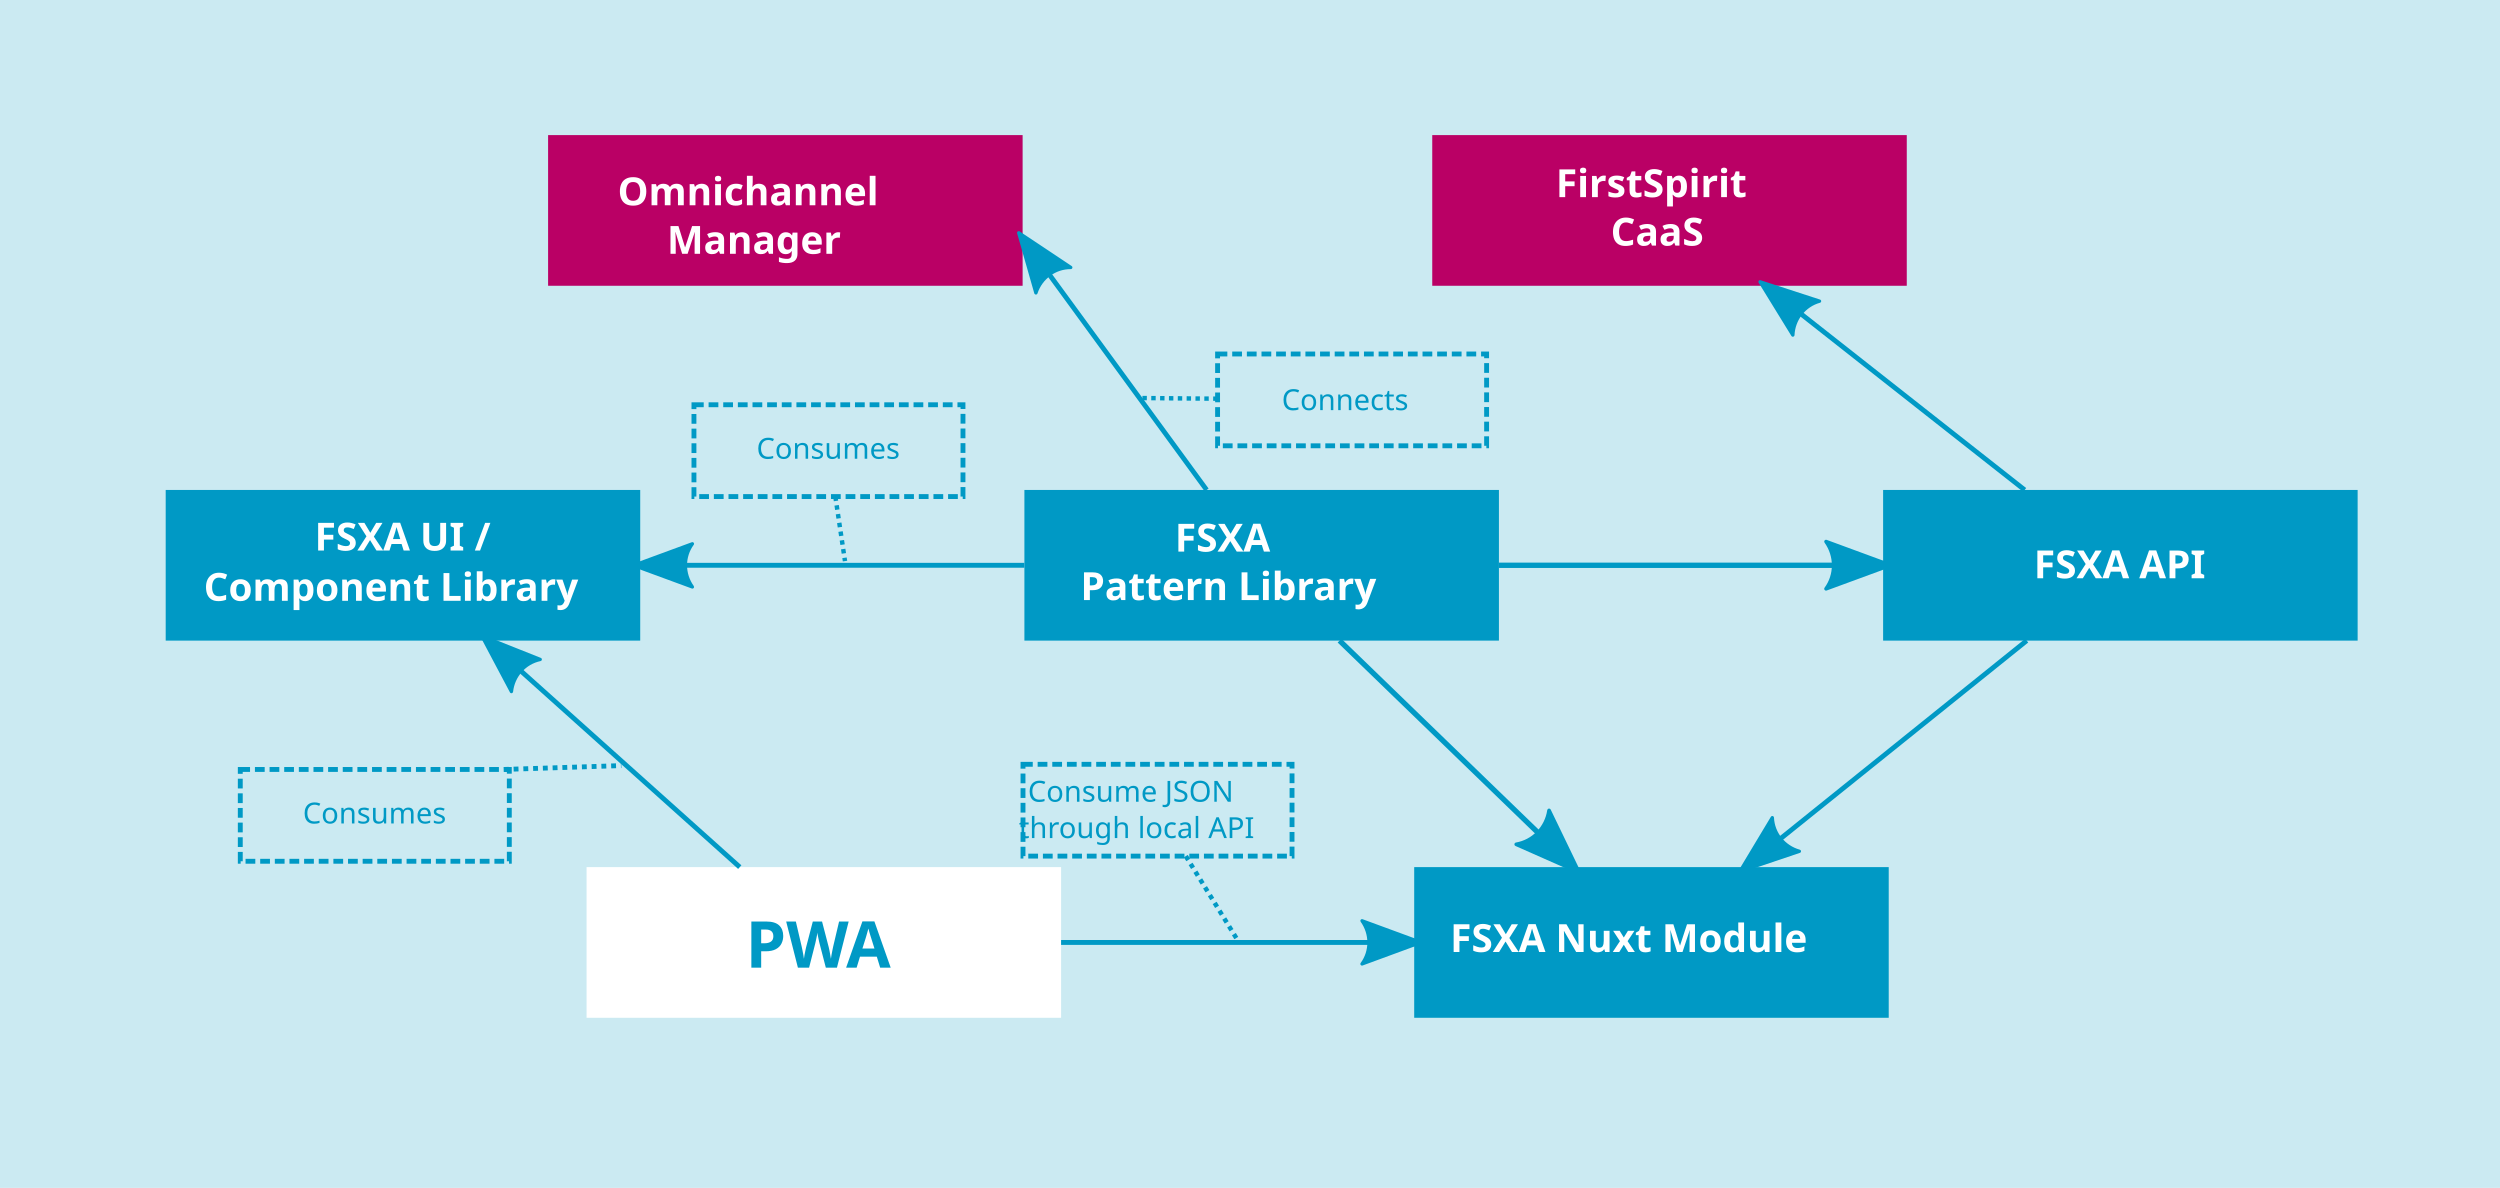
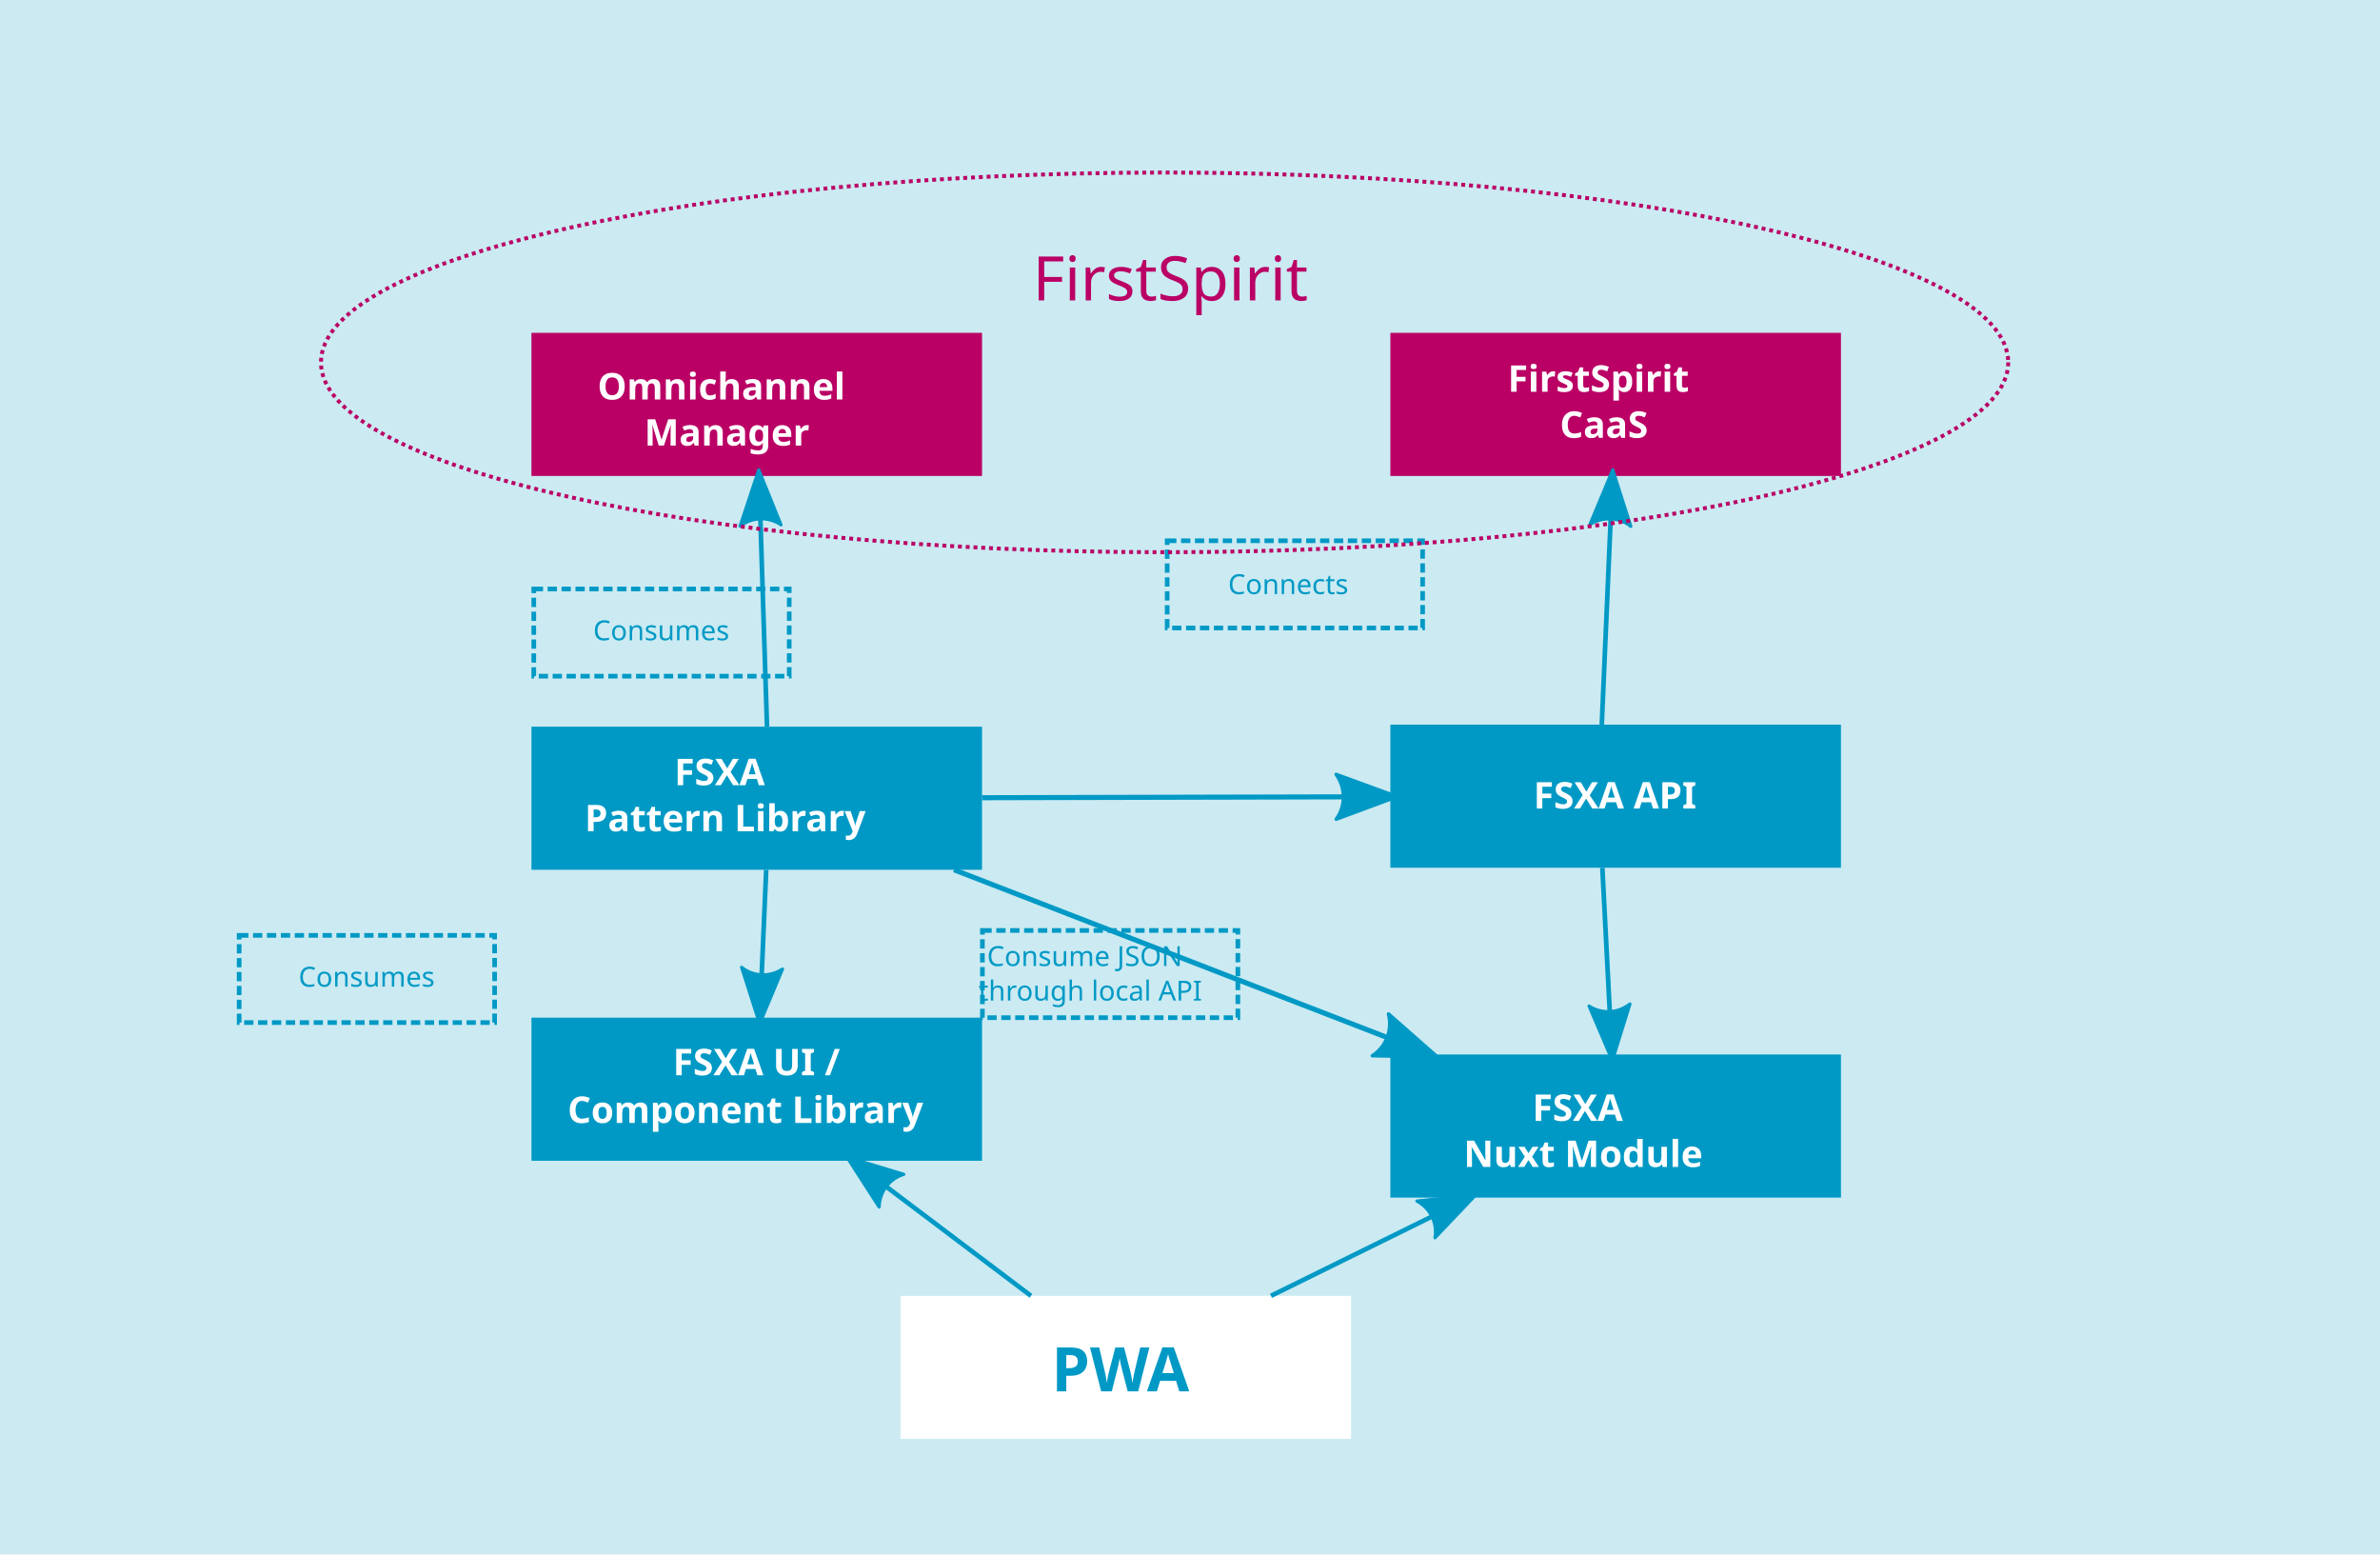
- <svg xmlns="http://www.w3.org/2000/svg" width="545.632mm" height="259.251mm" viewBox="0 0 545.632 259.251" version="1.1" id="svg8">
+ <svg xmlns="http://www.w3.org/2000/svg" width="547.03mm" height="357.111mm" viewBox="0 0 547.03 357.111" version="1.1" id="svg8">
  <defs id="defs2">
    <marker style="overflow:visible" id="marker6656" refX="0" refY="0" orient="auto">
      <path transform="matrix(-1.1,0,0,-1.1,-1.1,0)" d="M 8.719,4.034 -2.207,0.016 8.719,-4.002 c -1.745,2.372 -1.735,5.617 -6e-7,8.035 z" style="fill:#0099c5;fill-opacity:1;fill-rule:evenodd;stroke:#0099c5;stroke-width:0.625;stroke-linejoin:round;stroke-opacity:1" id="path6654" />
    </marker>
    <marker orient="auto" refY="0" refX="0" id="marker6488" style="overflow:visible">
      <path id="path6486" style="fill:#0099c5;fill-opacity:1;fill-rule:evenodd;stroke:#0099c5;stroke-width:0.625;stroke-linejoin:round;stroke-opacity:1" d="M 8.719,4.034 -2.207,0.016 8.719,-4.002 c -1.745,2.372 -1.735,5.617 -6e-7,8.035 z" transform="matrix(-1.1,0,0,-1.1,-1.1,0)" />
    </marker>
    <marker style="overflow:visible" id="marker6358" refX="0" refY="0" orient="auto">
      <path transform="matrix(-1.1,0,0,-1.1,-1.1,0)" d="M 8.719,4.034 -2.207,0.016 8.719,-4.002 c -1.745,2.372 -1.735,5.617 -6e-7,8.035 z" style="fill:#0099c5;fill-opacity:1;fill-rule:evenodd;stroke:#0099c5;stroke-width:0.625;stroke-linejoin:round;stroke-opacity:1" id="path6356" />
    </marker>
    <marker orient="auto" refY="0" refX="0" id="marker6280" style="overflow:visible">
      <path id="path6278" style="fill:#0099c5;fill-opacity:1;fill-rule:evenodd;stroke:#0099c5;stroke-width:0.625;stroke-linejoin:round;stroke-opacity:1" d="M 8.719,4.034 -2.207,0.016 8.719,-4.002 c -1.745,2.372 -1.735,5.617 -6e-7,8.035 z" transform="matrix(-1.1,0,0,-1.1,-1.1,0)" />
    </marker>
    <marker style="overflow:visible" id="marker6208" refX="0" refY="0" orient="auto">
      <path transform="matrix(-1.1,0,0,-1.1,-1.1,0)" d="M 8.719,4.034 -2.207,0.016 8.719,-4.002 c -1.745,2.372 -1.735,5.617 -6e-7,8.035 z" style="fill:#0099c5;fill-opacity:1;fill-rule:evenodd;stroke:#0099c5;stroke-width:0.625;stroke-linejoin:round;stroke-opacity:1" id="path6206" />
    </marker>
    <marker style="overflow:visible" id="marker5626" refX="0" refY="0" orient="auto">
      <path transform="matrix(-1.1,0,0,-1.1,-1.1,0)" d="M 8.719,4.034 -2.207,0.016 8.719,-4.002 c -1.745,2.372 -1.735,5.617 -6e-7,8.035 z" style="fill:#0099c5;fill-opacity:1;fill-rule:evenodd;stroke:#0099c5;stroke-width:0.625;stroke-linejoin:round;stroke-opacity:1" id="path5624" />
    </marker>
    <marker orient="auto" refY="0" refX="0" id="marker5542" style="overflow:visible">
      <path id="path5540" style="fill:#0099c5;fill-opacity:1;fill-rule:evenodd;stroke:#0099c5;stroke-width:0.625;stroke-linejoin:round;stroke-opacity:1" d="M 8.719,4.034 -2.207,0.016 8.719,-4.002 c -1.745,2.372 -1.735,5.617 -6e-7,8.035 z" transform="matrix(-1.1,0,0,-1.1,-1.1,0)" />
    </marker>
    <marker style="overflow:visible" id="marker5362" refX="0" refY="0" orient="auto">
      <path transform="matrix(-1.1,0,0,-1.1,-1.1,0)" d="M 8.719,4.034 -2.207,0.016 8.719,-4.002 c -1.745,2.372 -1.735,5.617 -6e-7,8.035 z" style="fill:#000000;fill-opacity:1;fill-rule:evenodd;stroke:#000000;stroke-width:0.625;stroke-linejoin:round;stroke-opacity:1" id="path5360" />
    </marker>
    <marker orient="auto" refY="0" refX="0" id="Arrow2Lend" style="overflow:visible">
      <path id="path4917" style="fill:#0099c5;fill-opacity:1;fill-rule:evenodd;stroke:#0099c5;stroke-width:0.625;stroke-linejoin:round;stroke-opacity:1" d="M 8.719,4.034 -2.207,0.016 8.719,-4.002 c -1.745,2.372 -1.735,5.617 -6e-7,8.035 z" transform="matrix(-1.1,0,0,-1.1,-1.1,0)" />
    </marker>
    <marker orient="auto" refY="0" refX="0" id="Arrow1Lend" style="overflow:visible">
      <path id="path4899" d="M 0,0 5,-5 -12.5,0 5,5 Z" style="fill:#000000;fill-opacity:1;fill-rule:evenodd;stroke:#000000;stroke-width:1pt;stroke-opacity:1" transform="matrix(-0.8,0,0,-0.8,-10,0)" />
    </marker>
    <marker orient="auto" refY="0" refX="0" id="Arrow1Lstart" style="overflow:visible">
      <path id="path4896" d="M 0,0 5,-5 -12.5,0 5,5 Z" style="fill:#0099c5;fill-opacity:1;fill-rule:evenodd;stroke:#0099c5;stroke-width:1pt;stroke-opacity:1" transform="matrix(0.8,0,0,0.8,10,0)" />
    </marker>
    <marker orient="auto" refY="0" refX="0" id="marker5542-9" style="overflow:visible">
      <path id="path5540-2" style="fill:#0099c5;fill-opacity:1;fill-rule:evenodd;stroke:#0099c5;stroke-width:0.625;stroke-linejoin:round;stroke-opacity:1" d="M 8.719,4.034 -2.207,0.016 8.719,-4.002 c -1.745,2.372 -1.735,5.617 -6e-7,8.035 z" transform="matrix(-1.1,0,0,-1.1,-1.1,0)" />
    </marker>
  </defs>
-   <g id="layer1" transform="translate(238.1328,97.9661)">
-     <rect style="fill:#cbeaf2;fill-opacity:1;stroke-width:0.766" id="rect4754" width="545.632" height="259.251" x="-238.133" y="-97.966" />
+   <g id="layer1" transform="translate(240.6597,144.9653)">
+     <rect style="fill:#cbeaf2;fill-opacity:1;stroke-width:0.9" id="rect4754" width="547.03" height="357.111" x="-240.66" y="-144.965" />
    <text xml:space="preserve" style="font-style:normal;font-weight:normal;font-size:4.939px;line-height:1.25;font-family:sans-serif;letter-spacing:0px;word-spacing:0px;fill:#000000;fill-opacity:1;stroke:none;stroke-width:0.265" x="56.318" y="35.062" id="text4579">
      <tspan id="tspan4577" x="56.318" y="39.432" style="fill:#ffffff;fill-opacity:1;stroke-width:0.265" />
      <tspan x="56.318" y="45.606" style="fill:#ffffff;fill-opacity:1;stroke-width:0.265" id="tspan4581" />
    </text>
-     <g id="g4656" transform="translate(-61.04486,-19.2922)">
+     <g id="g4656" transform="translate(-164.9995,-6.244251)">
      <rect y="28.259" x="46.491" height="32.884" width="103.565" id="rect4551" style="fill:#0099c5;fill-opacity:1;stroke-width:0.265" />
      <text id="text4585" y="41.71" x="95.511" style="font-style:normal;font-weight:normal;font-size:4.939px;line-height:1.25;font-family:sans-serif;letter-spacing:0px;word-spacing:0px;fill:#000000;fill-opacity:1;stroke:none;stroke-width:0.265" xml:space="preserve">
        <tspan style="font-style:normal;font-variant:normal;font-weight:bold;font-stretch:normal;font-size:8.467px;font-family:sans-serif;-inkscape-font-specification:'sans-serif Bold';text-align:center;text-anchor:middle;fill:#ffffff;fill-opacity:1;stroke-width:0.265" y="41.71" x="95.511" id="tspan4583">FSXA</tspan>
        <tspan style="font-style:normal;font-variant:normal;font-weight:bold;font-stretch:normal;font-size:8.467px;font-family:sans-serif;-inkscape-font-specification:'sans-serif Bold';text-align:center;text-anchor:middle;fill:#ffffff;fill-opacity:1;stroke-width:0.265" y="52.293" x="95.511" id="tspan4848">Pattern Library</tspan>
      </text>
    </g>
-     <g id="g4663" transform="translate(-304.7793,-75.42166)">
+     <g id="g4663" transform="translate(-221.3179,4.494705)">
      <rect y="84.388" x="102.81" height="32.884" width="103.565" id="rect4551-7" style="fill:#0099c5;fill-opacity:1;stroke-width:0.265" />
      <text id="text4585-5" y="108.579" x="111.125" style="font-style:normal;font-weight:normal;font-size:4.939px;line-height:1.25;font-family:sans-serif;letter-spacing:0px;word-spacing:0px;fill:#000000;fill-opacity:1;stroke:none;stroke-width:0.265" xml:space="preserve">
        <tspan style="font-style:normal;font-variant:normal;font-weight:bold;font-stretch:normal;font-size:8.467px;font-family:sans-serif;-inkscape-font-specification:'sans-serif Bold';fill:#ffffff;fill-opacity:1;stroke-width:0.265" y="108.579" x="111.125" id="tspan4583-3">Component Library</tspan>
      </text>
      <text id="text4589-5" y="97.618" x="135.315" style="font-style:normal;font-weight:normal;font-size:4.939px;line-height:1.25;font-family:sans-serif;letter-spacing:0px;word-spacing:0px;fill:#000000;fill-opacity:1;stroke:none;stroke-width:0.265" xml:space="preserve">
        <tspan style="font-style:normal;font-variant:normal;font-weight:bold;font-stretch:normal;font-size:8.467px;font-family:sans-serif;-inkscape-font-specification:'sans-serif Bold';fill:#ffffff;fill-opacity:1;stroke-width:0.265" y="97.618" x="135.315" id="tspan4587-6">FSXA UI /</tspan>
      </text>
    </g>
-     <rect style="fill:#0099c5;fill-opacity:1;stroke-width:0.265" id="rect4551-9" width="103.565" height="32.884" x="172.862" y="8.967" />
-     <text xml:space="preserve" style="font-style:normal;font-weight:normal;font-size:4.939px;line-height:1.25;font-family:sans-serif;letter-spacing:0px;word-spacing:0px;fill:#000000;fill-opacity:1;stroke:none;stroke-width:0.265" x="205.762" y="28.244" id="text4585-1">
-       <tspan id="tspan4583-2" x="205.762" y="28.244" style="font-style:normal;font-variant:normal;font-weight:bold;font-stretch:normal;font-size:8.467px;font-family:sans-serif;-inkscape-font-specification:'sans-serif Bold';fill:#ffffff;fill-opacity:1;stroke-width:0.265">FSXA API</tspan>
-     </text>
-     <g id="g4861">
-       <rect y="91.284" x="70.52" height="32.884" width="103.565" id="rect4551-9-7" style="fill:#0099c5;fill-opacity:1;stroke-width:0.265" />
-       <text id="text4585-1-0" y="109.805" x="78.363" style="font-style:normal;font-weight:normal;font-size:4.939px;line-height:1.25;font-family:sans-serif;letter-spacing:0px;word-spacing:0px;fill:#000000;fill-opacity:1;stroke:none;stroke-width:0.265" xml:space="preserve">
-         <tspan style="font-style:normal;font-variant:normal;font-weight:bold;font-stretch:normal;font-size:8.467px;font-family:sans-serif;-inkscape-font-specification:'sans-serif Bold';fill:#ffffff;fill-opacity:1;stroke-width:0.265" y="109.805" x="78.363" id="tspan4583-2-9">FSXA Nuxt Module</tspan>
+     <g id="g7594" transform="translate(-93.95427,12.58195)">
+       <rect y="8.967" x="172.862" height="32.884" width="103.565" id="rect4551-9" style="fill:#0099c5;fill-opacity:1;stroke-width:0.265" />
+       <text id="text4585-1" y="28.244" x="205.762" style="font-style:normal;font-weight:normal;font-size:4.939px;line-height:1.25;font-family:sans-serif;letter-spacing:0px;word-spacing:0px;fill:#000000;fill-opacity:1;stroke:none;stroke-width:0.265" xml:space="preserve">
+         <tspan style="font-style:normal;font-variant:normal;font-weight:bold;font-stretch:normal;font-size:8.467px;font-family:sans-serif;-inkscape-font-specification:'sans-serif Bold';fill:#ffffff;fill-opacity:1;stroke-width:0.265" y="28.244" x="205.762" id="tspan4583-2">FSXA API</tspan>
      </text>
    </g>
-     <g id="g4856" transform="translate(-1.133929,9.039963)">
+     <g id="g7615">
+       <g transform="translate(8.387965,6.057975)" id="g4861">
+         <rect style="fill:#0099c5;fill-opacity:1;stroke-width:0.265" id="rect4551-9-7" width="103.565" height="32.884" x="70.52" y="91.284" />
+         <text xml:space="preserve" style="font-style:normal;font-weight:normal;font-size:4.939px;line-height:1.25;font-family:sans-serif;letter-spacing:0px;word-spacing:0px;fill:#000000;fill-opacity:1;stroke:none;stroke-width:0.265" x="120.623" y="106.543" id="text4585-1-0">
+           <tspan id="tspan4583-2-9" x="120.623" y="106.543" style="font-style:normal;font-variant:normal;font-weight:bold;font-stretch:normal;font-size:8.467px;font-family:sans-serif;-inkscape-font-specification:'sans-serif Bold';text-align:center;text-anchor:middle;fill:#ffffff;fill-opacity:1;stroke-width:0.265">FSXA</tspan>
+           <tspan id="tspan7608" x="120.623" y="117.126" style="font-style:normal;font-variant:normal;font-weight:bold;font-stretch:normal;font-size:8.467px;font-family:sans-serif;-inkscape-font-specification:'sans-serif Bold';text-align:center;text-anchor:middle;fill:#ffffff;fill-opacity:1;stroke-width:0.265">Nuxt Module</tspan>
+         </text>
+       </g>
+     </g>
+     <g id="g4856" transform="translate(75.28975,70.5517)">
      <rect y="82.244" x="-108.978" height="32.884" width="103.565" id="rect4551-9-7-6" style="fill:#ffffff;fill-opacity:1;stroke-width:0.265" />
      <text id="text4585-1-0-0" y="104.194" x="-74.279" style="font-style:normal;font-weight:normal;font-size:4.939px;line-height:1.25;font-family:sans-serif;letter-spacing:0px;word-spacing:0px;fill:#0099c5;fill-opacity:1;stroke:none;stroke-width:0.265" xml:space="preserve">
        <tspan style="font-style:normal;font-variant:normal;font-weight:bold;font-stretch:normal;font-size:14.111px;font-family:sans-serif;-inkscape-font-specification:'sans-serif Bold';fill:#0099c5;fill-opacity:1;stroke-width:0.265" y="104.194" x="-74.279" id="tspan4583-2-9-6">PWA</tspan>
      </text>
    </g>
    <g id="g4867" transform="translate(-1.511905,-3.191504)">
      <rect y="-65.289" x="-116.997" height="32.884" width="103.565" id="rect4551-9-7-2" style="fill:#ba0065;fill-opacity:1;stroke-width:0.265" />
      <text id="text4585-1-0-8" y="-49.967" x="-67.566" style="font-style:normal;font-weight:normal;font-size:4.939px;line-height:1.25;font-family:sans-serif;letter-spacing:0px;word-spacing:0px;fill:#000000;fill-opacity:1;stroke:none;stroke-width:0.265" xml:space="preserve">
        <tspan style="font-style:normal;font-variant:normal;font-weight:bold;font-stretch:normal;font-size:8.467px;font-family:sans-serif;-inkscape-font-specification:'sans-serif Bold';text-align:center;text-anchor:middle;fill:#ffffff;fill-opacity:1;stroke-width:0.265" y="-49.967" x="-67.566" id="tspan4583-2-9-7">Omnichannel</tspan>
        <tspan id="tspan4846" style="font-style:normal;font-variant:normal;font-weight:bold;font-stretch:normal;font-size:8.467px;font-family:sans-serif;-inkscape-font-specification:'sans-serif Bold';text-align:center;text-anchor:middle;fill:#ffffff;fill-opacity:1;stroke-width:0.265" y="-39.383" x="-67.566">Manager</tspan>
      </text>
    </g>
-     <g id="g4872" transform="translate(-1.511905,-9.071429)">
+     <g id="g4872" transform="translate(2.93584,-9.071429)">
      <rect y="-59.409" x="75.972" height="32.884" width="103.565" id="rect4551-9-7-2-9" style="fill:#ba0065;fill-opacity:1;stroke-width:0.265" />
      <text id="text4585-1-0-8-2" y="-45.872" x="129.569" style="font-style:normal;font-weight:normal;font-size:4.939px;line-height:1.25;font-family:sans-serif;text-align:center;letter-spacing:0px;word-spacing:0px;text-anchor:middle;fill:#000000;fill-opacity:1;stroke:none;stroke-width:0.265" xml:space="preserve">
        <tspan style="font-style:normal;font-variant:normal;font-weight:bold;font-stretch:normal;font-size:8.467px;font-family:sans-serif;-inkscape-font-specification:'sans-serif Bold';text-align:center;text-anchor:middle;fill:#ffffff;fill-opacity:1;stroke-width:0.265" y="-45.872" x="129.569" id="tspan4583-2-9-7-0">FirstSpirit</tspan>
        <tspan style="font-style:normal;font-variant:normal;font-weight:bold;font-stretch:normal;font-size:8.467px;font-family:sans-serif;-inkscape-font-specification:'sans-serif Bold';text-align:center;text-anchor:middle;fill:#ffffff;fill-opacity:1;stroke-width:0.265" y="-35.289" x="129.569" id="tspan5761">CaaS</tspan>
      </text>
    </g>
-     <path style="fill:none;fill-rule:evenodd;stroke:#0099c5;stroke-width:1.165;stroke-linecap:butt;stroke-linejoin:miter;stroke-miterlimit:4;stroke-dasharray:none;stroke-opacity:1;marker-end:url(#marker6488)" d="M 54.221,41.851 105.31,91.284" id="path4882" />
-     <path style="fill:#0099c5;fill-opacity:1;fill-rule:evenodd;stroke:#0099c5;stroke-width:1.065;stroke-linecap:butt;stroke-linejoin:miter;stroke-miterlimit:4;stroke-dasharray:none;stroke-opacity:1;marker-end:url(#Arrow2Lend)" d="M -76.677,91.284 -131.84,41.851" id="path4886" />
-     <path style="fill:none;fill-rule:evenodd;stroke:#0099c5;stroke-width:1.065;stroke-linecap:butt;stroke-linejoin:miter;stroke-miterlimit:4;stroke-dasharray:none;stroke-opacity:1;marker-end:url(#marker5542)" d="M 25.221,8.967 -14.943,-46.025" id="path5264" />
-     <path style="fill:none;fill-rule:evenodd;stroke:#0099c5;stroke-width:1.065;stroke-linecap:butt;stroke-linejoin:miter;stroke-miterlimit:4;stroke-dasharray:none;stroke-opacity:1;marker-end:url(#marker5626)" d="m -14.554,25.409 -83.851,0" id="path5616" />
-     <g id="g5733">
+     <path style="fill:none;fill-rule:evenodd;stroke:#0099c5;stroke-width:1.165;stroke-linecap:butt;stroke-linejoin:miter;stroke-miterlimit:4;stroke-dasharray:none;stroke-opacity:1;marker-end:url(#marker6488)" d="M -21.381,54.899 88.229,97.342" id="path4882" />
+     <path style="fill:#0099c5;fill-opacity:1;fill-rule:evenodd;stroke:#0099c5;stroke-width:1.065;stroke-linecap:butt;stroke-linejoin:miter;stroke-miterlimit:4;stroke-dasharray:none;stroke-opacity:1;marker-end:url(#Arrow2Lend)" d="M -3.705,152.796 -44.843,121.767" id="path4886" />
+     <path style="fill:none;fill-rule:evenodd;stroke:#0099c5;stroke-width:1.065;stroke-linecap:butt;stroke-linejoin:miter;stroke-miterlimit:4;stroke-dasharray:none;stroke-opacity:1;marker-end:url(#marker5542)" d="M -64.366,22.015 -66.202,-35.596" id="path5264" />
+     <path style="fill:none;fill-rule:evenodd;stroke:#0099c5;stroke-width:1.065;stroke-linecap:butt;stroke-linejoin:miter;stroke-miterlimit:4;stroke-dasharray:none;stroke-opacity:1;marker-end:url(#marker5626)" d="m -64.551,54.899 -1.466,33.984" id="path5616" />
+     <g id="g5733" transform="translate(-31.30028)">
      <rect y="-9.627" x="-86.676" height="20.038" width="58.716" id="rect5724" style="fill:none;fill-opacity:1;stroke:#0099c5;stroke-width:1.065;stroke-miterlimit:4;stroke-dasharray:2.13, 1.065;stroke-dashoffset:0;stroke-opacity:1" />
      <text id="text5728" y="2.16" x="-73.025" style="font-style:normal;font-weight:normal;font-size:4.939px;line-height:1.25;font-family:sans-serif;letter-spacing:0px;word-spacing:0px;fill:#000000;fill-opacity:1;stroke:none;stroke-width:0.265" xml:space="preserve">
        <tspan style="font-size:6.35px;fill:#0099c5;fill-opacity:1;stroke-width:0.265" y="2.16" x="-73.025" id="tspan5726">Consumes</tspan>
      </text>
    </g>
    <g transform="translate(-99.01468,79.5969)" id="g5733-2">
      <rect y="-9.627" x="-86.676" height="20.038" width="58.716" id="rect5724-3" style="fill:none;fill-opacity:1;stroke:#0099c5;stroke-width:1.065;stroke-miterlimit:4;stroke-dasharray:2.13, 1.065;stroke-dashoffset:0;stroke-opacity:1" />
      <text id="text5728-7" y="2.16" x="-73.025" style="font-style:normal;font-weight:normal;font-size:4.939px;line-height:1.25;font-family:sans-serif;letter-spacing:0px;word-spacing:0px;fill:#000000;fill-opacity:1;stroke:none;stroke-width:0.265" xml:space="preserve">
        <tspan style="font-size:6.35px;fill:#0099c5;fill-opacity:1;stroke-width:0.265" y="2.16" x="-73.025" id="tspan5726-5">Consumes</tspan>
      </text>
    </g>
-     <path style="fill:none;fill-rule:evenodd;stroke:#0099c5;stroke-width:0.965;stroke-linecap:butt;stroke-linejoin:miter;stroke-miterlimit:4;stroke-dasharray:0.965, 0.965;stroke-dashoffset:0;stroke-opacity:1" d="m -55.818,10.411 2.108,14.084" id="path5759" />
-     <path style="fill:none;fill-rule:evenodd;stroke:#0099c5;stroke-width:1.065;stroke-linecap:butt;stroke-linejoin:miter;stroke-miterlimit:4;stroke-dasharray:1.065, 1.065;stroke-dashoffset:0;stroke-opacity:1" d="m -128.165,69.97 25.645,-0.843" id="path6154" />
    <g id="g6192" transform="translate(28.5388,9.19151)">
      <rect y="-29.898" x="-0.932" height="20.038" width="58.716" id="rect5724-9" style="fill:none;fill-opacity:1;stroke:#0099c5;stroke-width:1.065;stroke-miterlimit:4;stroke-dasharray:2.13, 1.065;stroke-dashoffset:0;stroke-opacity:1" />
      <text id="text5728-73" y="-17.645" x="13.071" style="font-style:normal;font-weight:normal;font-size:4.939px;line-height:1.25;font-family:sans-serif;letter-spacing:0px;word-spacing:0px;fill:#000000;fill-opacity:1;stroke:none;stroke-width:0.265" xml:space="preserve">
        <tspan style="font-size:6.35px;fill:#0099c5;fill-opacity:1;stroke-width:0.265" y="-17.645" x="13.071" id="tspan5726-6">Connects</tspan>
      </text>
    </g>
-     <path style="display:inline;fill:none;fill-rule:evenodd;stroke:#0099c5;stroke-width:0.965;stroke-linecap:butt;stroke-linejoin:miter;stroke-miterlimit:4;stroke-dasharray:0.965, 0.965;stroke-dashoffset:0;stroke-opacity:1" d="m 27.607,-10.947 -16.403,-0.145" id="path6194" />
-     <path style="fill:none;fill-rule:evenodd;stroke:#0099c5;stroke-width:1.065;stroke-linecap:butt;stroke-linejoin:miter;stroke-miterlimit:4;stroke-dasharray:none;stroke-opacity:1;marker-end:url(#marker6208)" d="M 203.754,8.967 147.134,-35.596" id="path6198" />
-     <path style="fill:none;fill-rule:evenodd;stroke:#0099c5;stroke-width:1.165;stroke-linecap:butt;stroke-linejoin:miter;stroke-miterlimit:4;stroke-dasharray:none;stroke-opacity:1;marker-end:url(#marker6280)" d="m 89.012,25.409 83.851,0" id="path6270" />
-     <path style="fill:none;fill-rule:evenodd;stroke:#0099c5;stroke-width:1.065;stroke-linecap:butt;stroke-linejoin:miter;stroke-miterlimit:4;stroke-dasharray:none;stroke-opacity:1;marker-end:url(#marker6358)" d="M 204.203,41.851 142.744,91.284" id="path6348" />
-     <path style="fill:none;fill-rule:evenodd;stroke:#0099c5;stroke-width:1.065;stroke-linecap:butt;stroke-linejoin:miter;stroke-miterlimit:4;stroke-dasharray:none;stroke-opacity:1;marker-end:url(#marker6656)" d="m -6.547,107.726 77.067,0" id="path6646" />
+     <path style="fill:none;fill-rule:evenodd;stroke:#0099c5;stroke-width:1.065;stroke-linecap:butt;stroke-linejoin:miter;stroke-miterlimit:4;stroke-dasharray:none;stroke-opacity:1;marker-end:url(#marker6208)" d="M 127.499,21.549 129.977,-35.596" id="path6198" />
+     <path style="fill:none;fill-rule:evenodd;stroke:#0099c5;stroke-width:1.165;stroke-linecap:butt;stroke-linejoin:miter;stroke-miterlimit:4;stroke-dasharray:none;stroke-opacity:1;marker-end:url(#marker6280)" d="M -14.943,38.34 78.908,38.115" id="path6270" />
+     <path style="fill:none;fill-rule:evenodd;stroke:#0099c5;stroke-width:1.065;stroke-linecap:butt;stroke-linejoin:miter;stroke-miterlimit:4;stroke-dasharray:none;stroke-opacity:1;marker-end:url(#marker6358)" d="m 127.633,54.433 2.211,42.909" id="path6348" />
+     <path style="fill:none;fill-rule:evenodd;stroke:#0099c5;stroke-width:1.065;stroke-linecap:butt;stroke-linejoin:miter;stroke-miterlimit:4;stroke-dasharray:none;stroke-opacity:1;marker-end:url(#marker6656)" d="M 51.479,152.796 97.306,130.226" id="path6646" />
    <g id="g6817">
      <rect y="68.845" x="-14.859" height="20.038" width="58.716" id="rect5724-2" style="fill:none;fill-opacity:1;stroke:#0099c5;stroke-width:1.065;stroke-miterlimit:4;stroke-dasharray:2.13, 1.065;stroke-dashoffset:0;stroke-opacity:1" />
      <text id="text5728-9" y="77.007" x="14.435" style="font-style:normal;font-weight:normal;font-size:4.939px;line-height:1.25;font-family:sans-serif;text-align:center;letter-spacing:0px;word-spacing:0px;text-anchor:middle;fill:#000000;fill-opacity:1;stroke:none;stroke-width:0.265" xml:space="preserve">
        <tspan style="font-size:6.35px;text-align:center;text-anchor:middle;fill:#0099c5;fill-opacity:1;stroke-width:0.265" y="77.007" x="14.435" id="tspan5726-3">Consume JSON</tspan>
        <tspan id="tspan6811" style="font-size:6.35px;text-align:center;text-anchor:middle;fill:#0099c5;fill-opacity:1;stroke-width:0.265" y="84.945" x="14.435">through local API</tspan>
      </text>
    </g>
-     <path style="fill:none;fill-rule:evenodd;stroke:#0099c5;stroke-width:1;stroke-linecap:butt;stroke-linejoin:miter;stroke-miterlimit:4;stroke-dasharray:1, 1;stroke-dashoffset:0;stroke-opacity:1" d="M 20.673,88.883 31.963,107.202" id="path6821" />
+     <ellipse style="fill:none;fill-opacity:1;stroke:#ba0065;stroke-width:0.895;stroke-miterlimit:4;stroke-dasharray:0.895, 0.895;stroke-dashoffset:0;stroke-opacity:1" id="path6829" cx="27.02" cy="-61.695" rx="193.908" ry="43.624" />
+     <text xml:space="preserve" style="font-style:normal;font-weight:normal;font-size:4.939px;line-height:1.25;font-family:sans-serif;letter-spacing:0px;word-spacing:0px;fill:#000000;fill-opacity:1;stroke:none;stroke-width:0.265" x="-3.293" y="-75.936" id="text6833">
+       <tspan id="tspan6831" x="-3.293" y="-75.936" style="font-size:14.111px;fill:#ba0065;fill-opacity:1;stroke-width:0.265">FirstSpirit</tspan>
+     </text>
  </g>
</svg>
